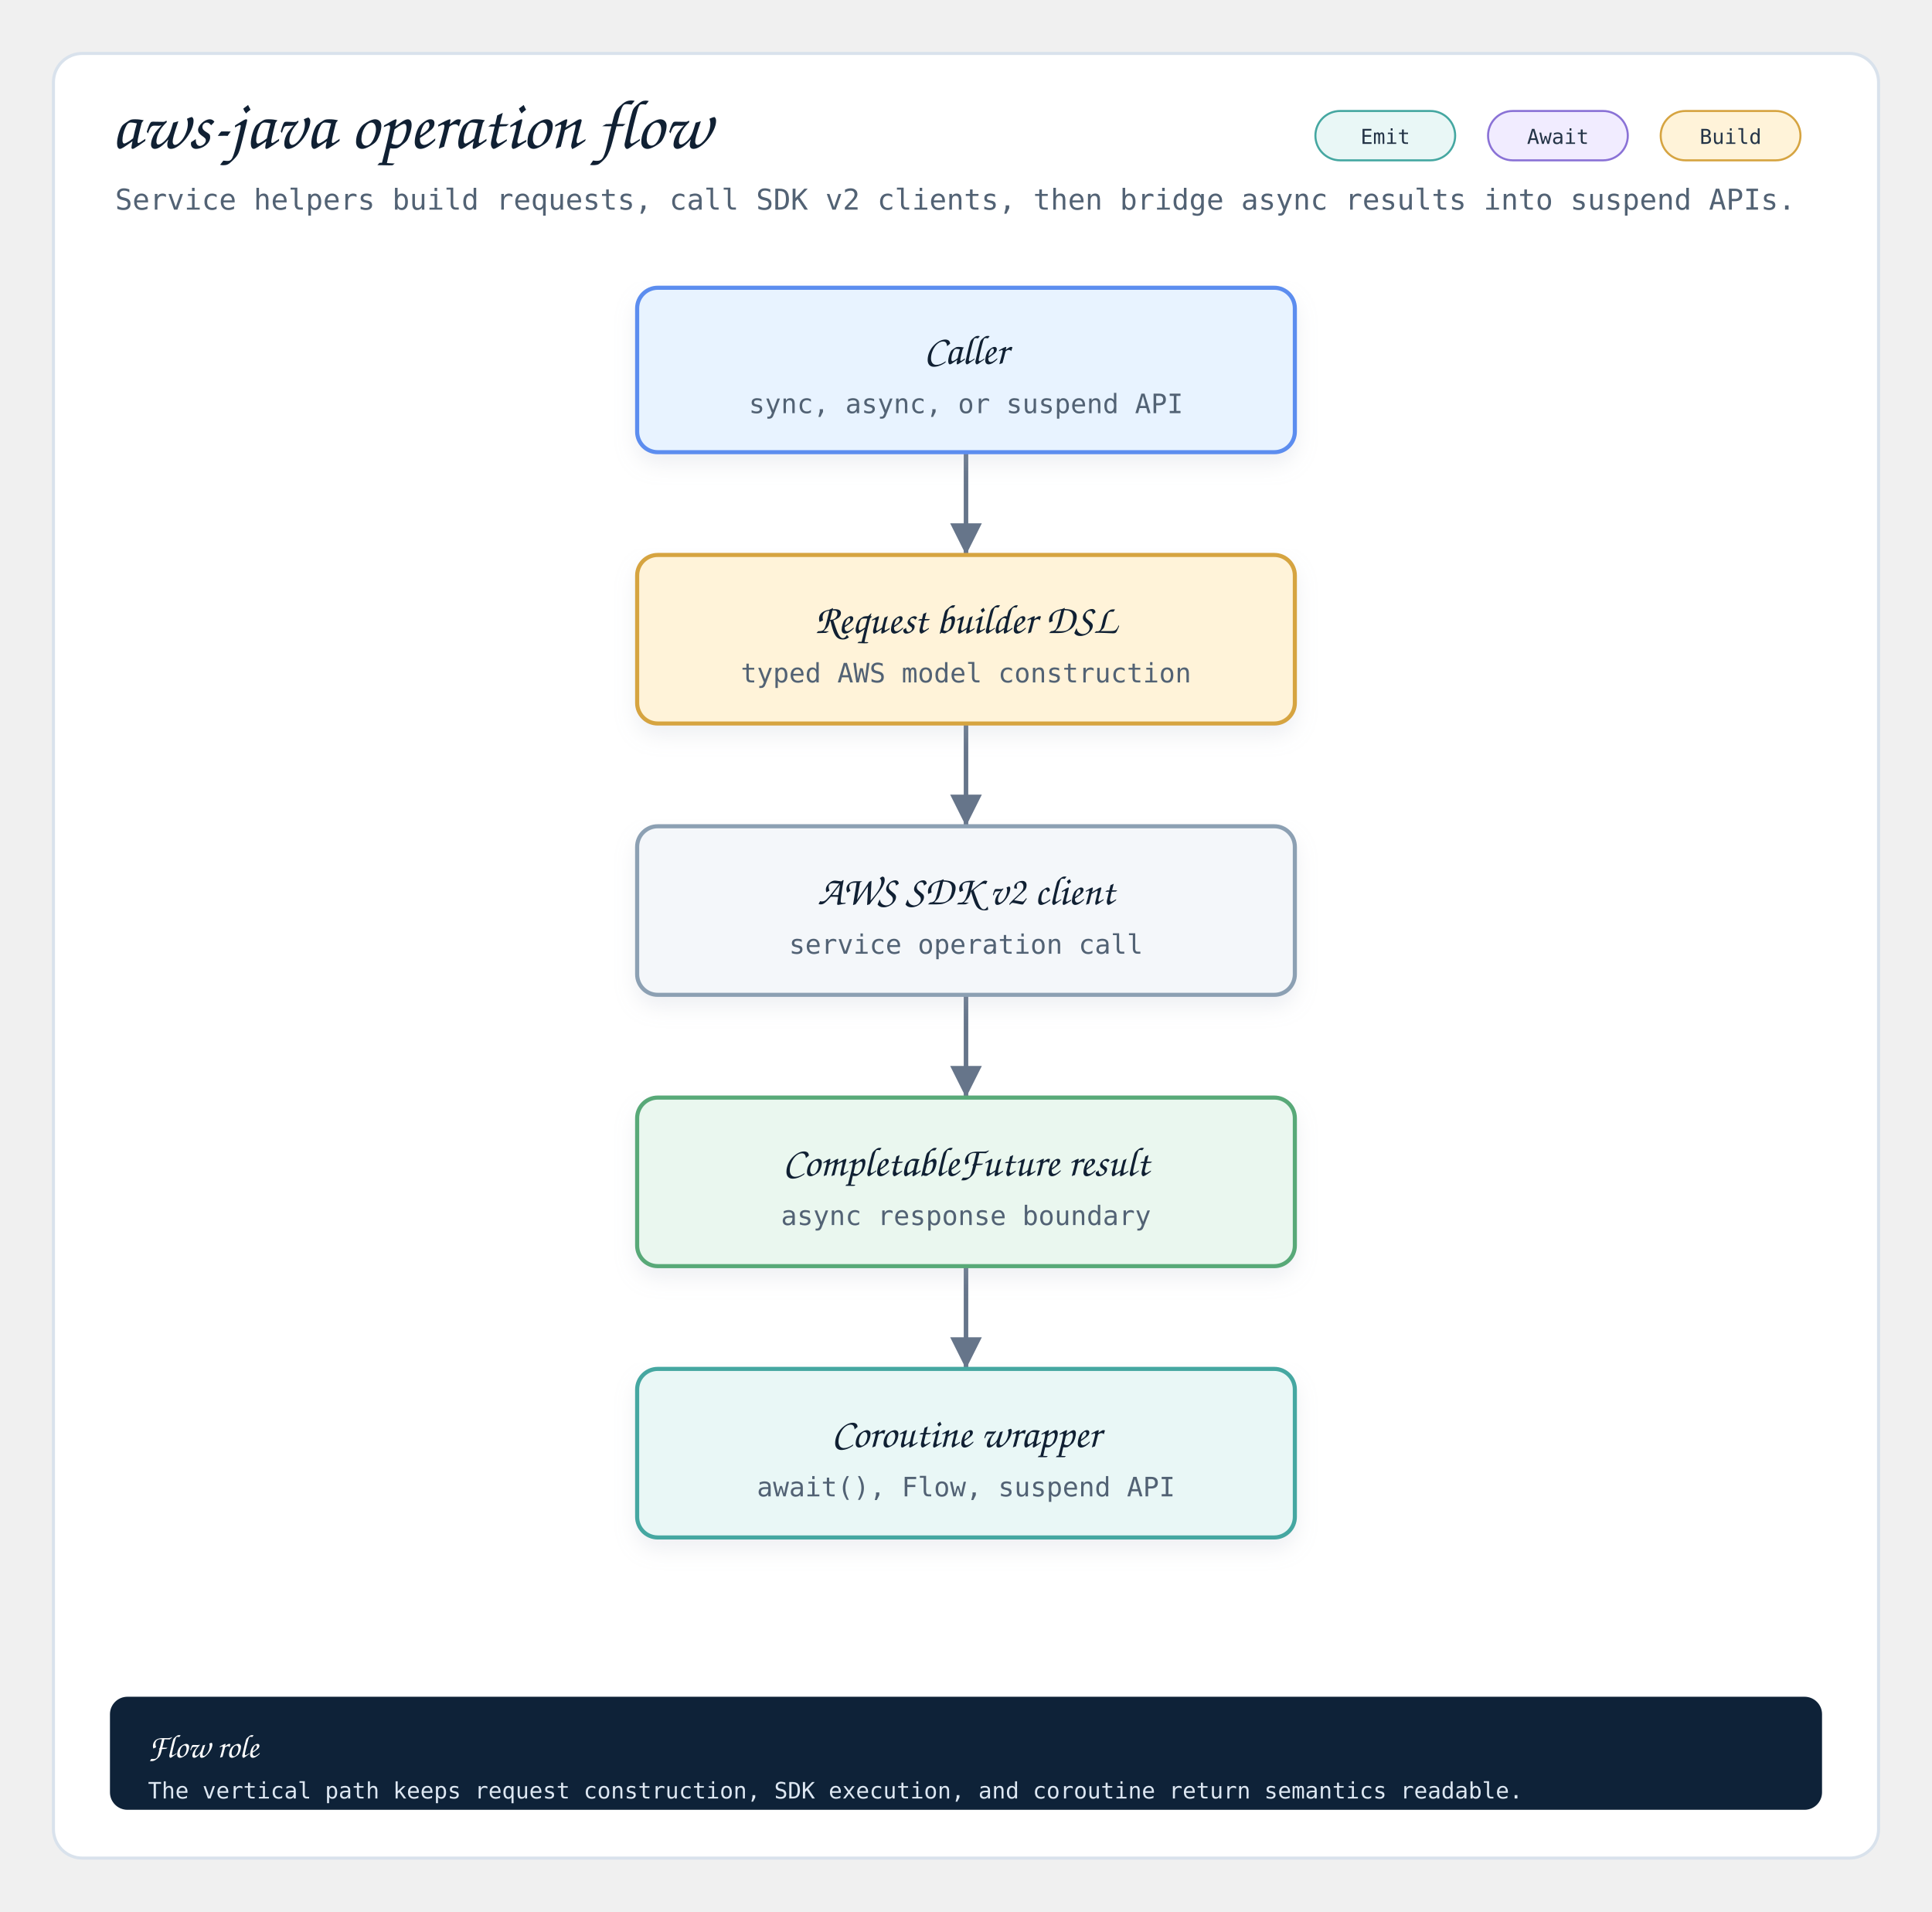
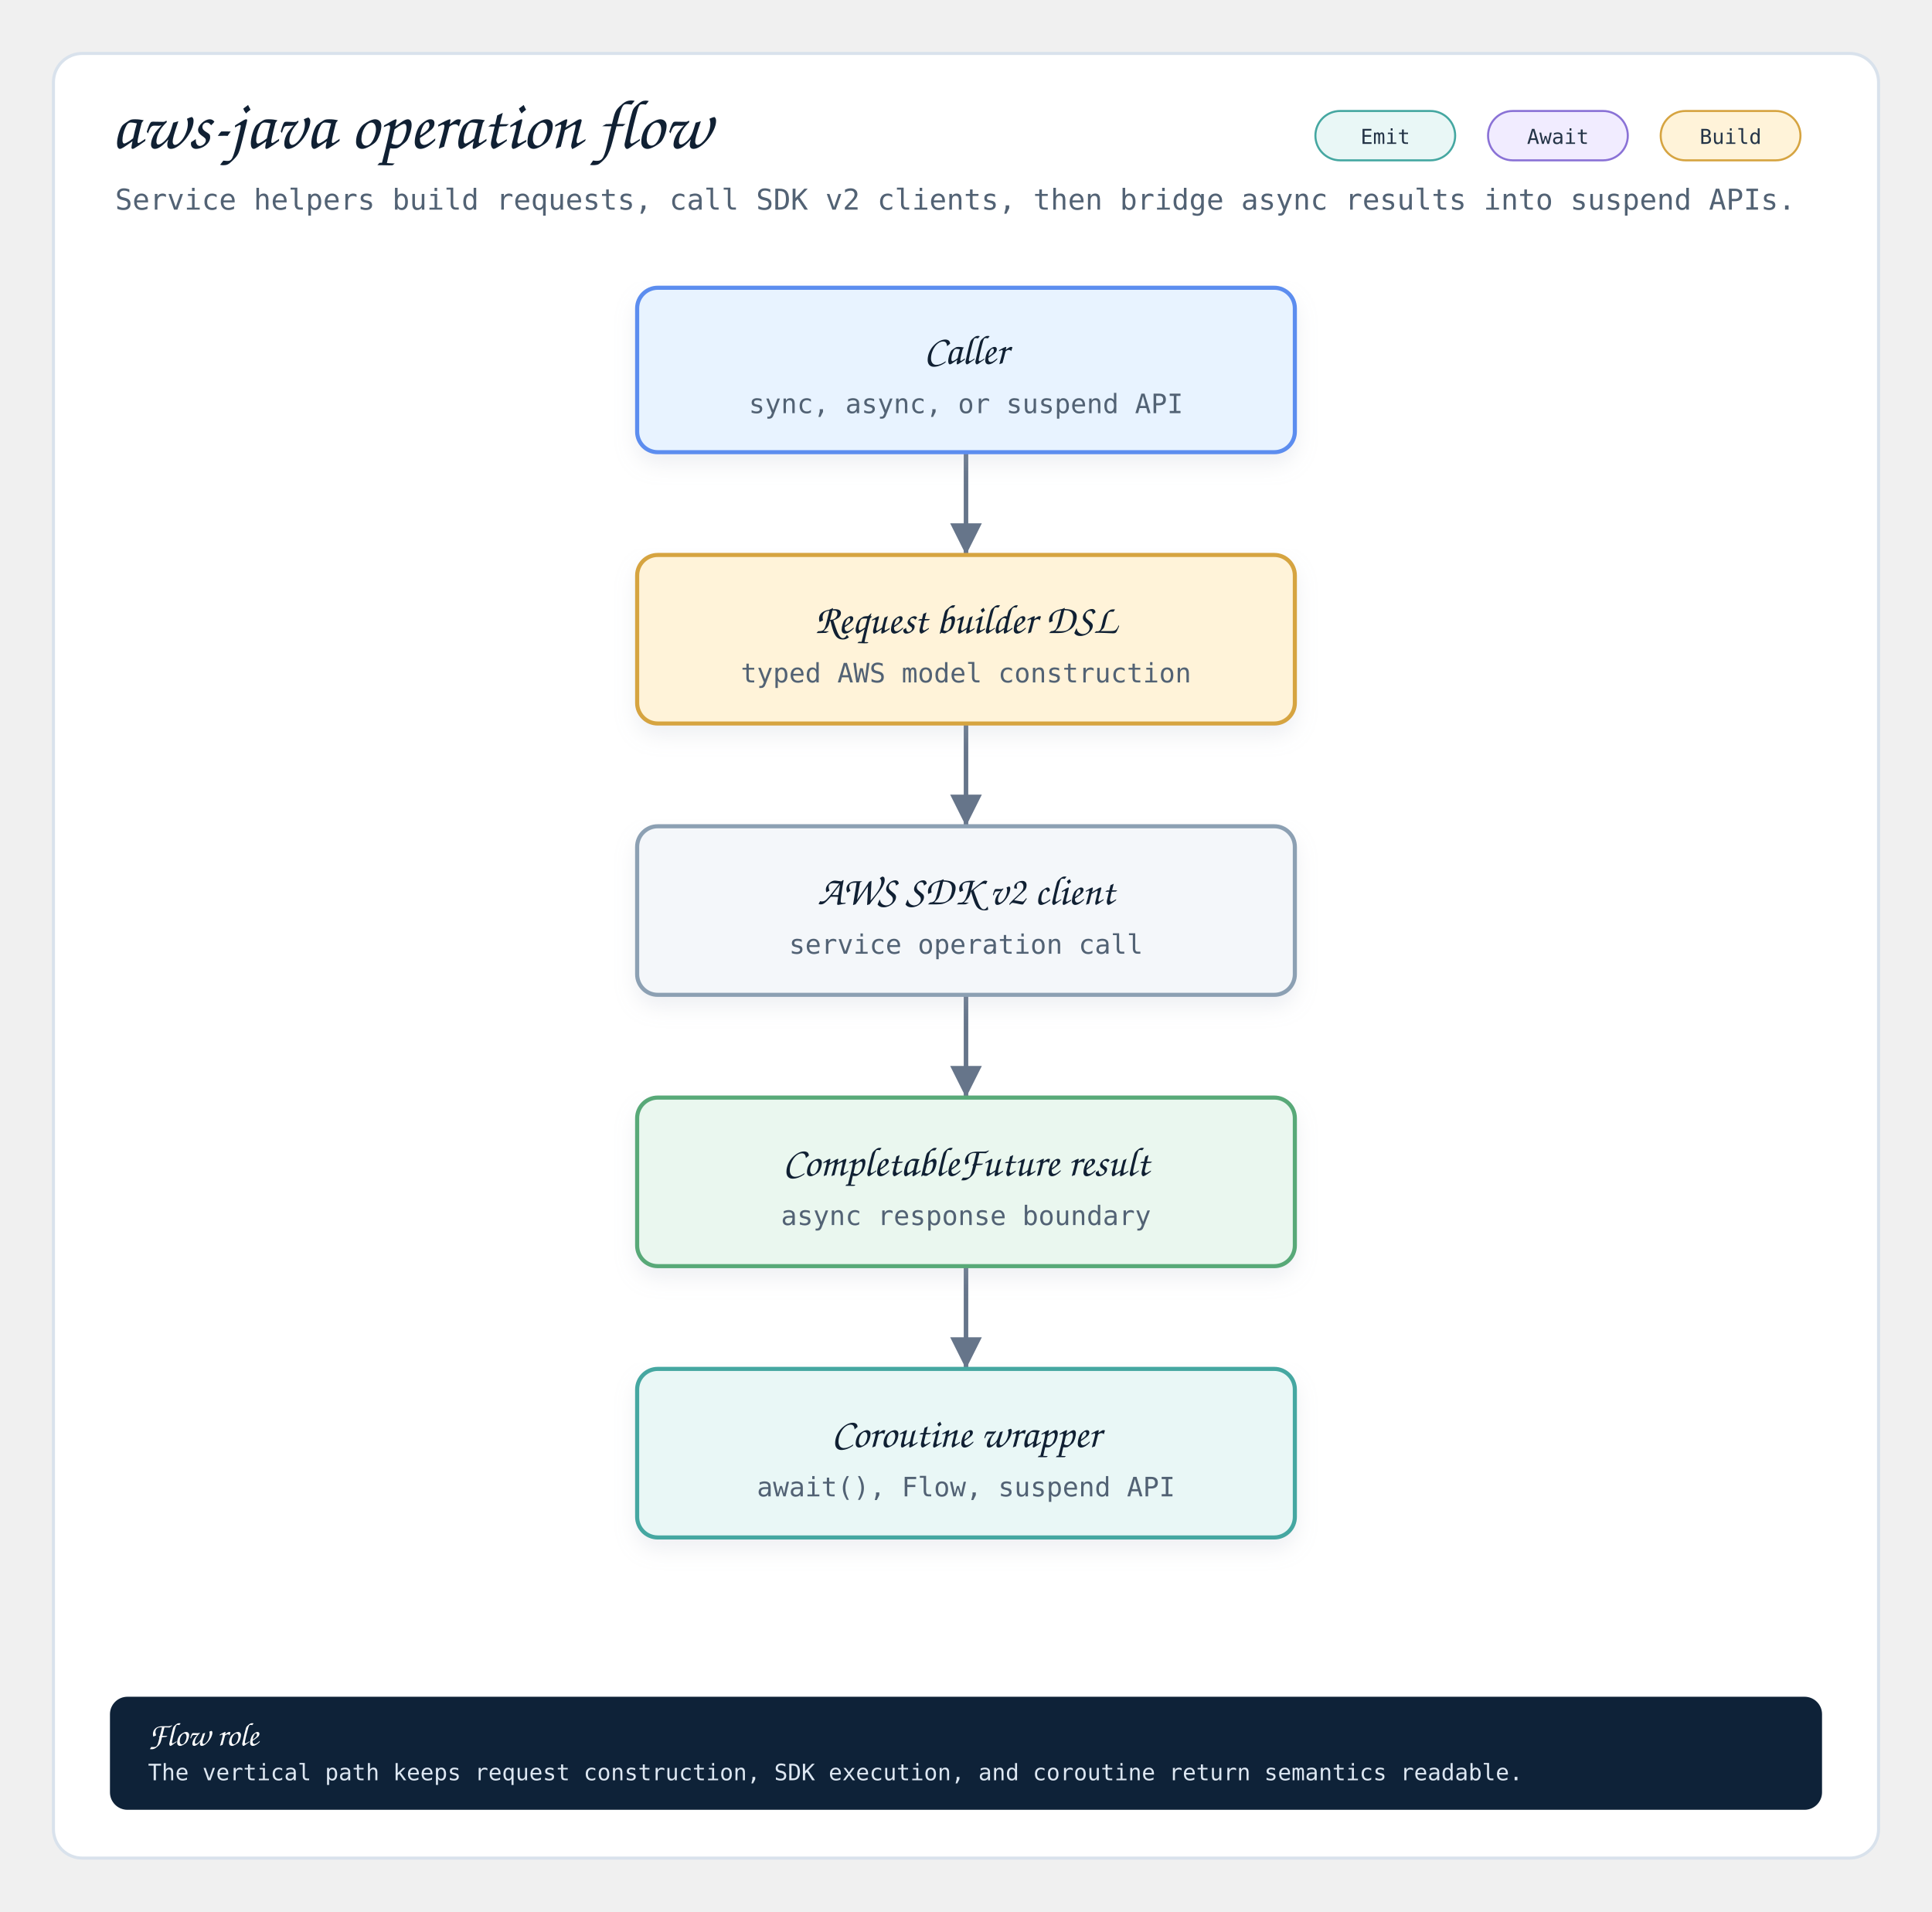
<svg xmlns="http://www.w3.org/2000/svg" width="940" height="930" viewBox="0 0 940 930" role="img" aria-label="aws-java operation flow">
  <defs>
    <marker id="arrow" markerWidth="9" markerHeight="9" refX="8" refY="4.5" orient="auto" markerUnits="strokeWidth">
      <path d="M1,1 L8,4.5 L1,8 Z" fill="#66758A" />
    </marker>
    <filter id="shadow" x="-10%" y="-10%" width="120%" height="130%">
      <feDropShadow dx="0" dy="5" stdDeviation="5" flood-color="#AAB7C6" flood-opacity="0.20" />
    </filter>
  </defs>
  <style>
  svg{background:#F5F7FA}
  .frame{fill:#FFFFFF;stroke:#D9E2EC;stroke-width:1.5}
  .title{font-family:"Architects Daughter","Comic Sans MS",cursive;font-size:34px;fill:#102033}
  .subtitle,.detail,.footer-detail{font-family:"Comic Mono","SFMono-Regular",Menlo,monospace;fill:#526274}
  .subtitle{font-size:14px}
  .card-title{font-family:"Architects Daughter","Comic Sans MS",cursive;font-size:20px;fill:#102033}
  .detail{font-size:13px}
  .chip{font-family:"Comic Mono","SFMono-Regular",Menlo,monospace;font-size:10px;fill:#243447}
  .card{stroke-width:2;filter:url(#shadow)}
  .edge{fill:none;stroke-width:2.2;marker-end:url(#arrow)}
  .edge-label{font-family:"Comic Mono","SFMono-Regular",Menlo,monospace;font-size:11px;fill:#344456}
  .label-bg{fill:#FFFFFF;stroke:#D9E2EC}
  .footer{fill:#0E2238;stroke:#0E2238}
  .footer-title{font-family:"Architects Daughter","Comic Sans MS",cursive;font-size:16px;fill:#FFFFFF}
  .footer-detail{font-size:11px;fill:#DDE7F2}
</style>
  <rect x="26" y="26" width="888" height="878" rx="14" class="frame" />
  <text class="title" x="54" y="72">aws-java operation flow</text>
  <text class="subtitle" x="56" y="102">Service helpers build requests, call SDK v2 clients, then bridge async results into suspend APIs.</text>
  <rect x="808" y="54" width="68" height="24" rx="12" fill="#FFF3D9" stroke="#D6A441" />
  <text class="chip" x="842" y="70" text-anchor="middle">Build</text>
  <rect x="724" y="54" width="68" height="24" rx="12" fill="#F1ECFF" stroke="#8A72D6" />
  <text class="chip" x="758" y="70" text-anchor="middle">Await</text>
  <rect x="640" y="54" width="68" height="24" rx="12" fill="#E9F7F6" stroke="#45A7A1" />
  <text class="chip" x="674" y="70" text-anchor="middle">Emit</text>
  <g>
    <g>
-       <path class="edge" d="M470 220 L470 245 L470 245 L470 270" stroke="#66758A" />
+       <path class="edge" d="M470 220 L470 252 L470 252 L470 270" stroke="#66758A" />
    </g>
    <g>
-       <path class="edge" d="M470 352 L470 377 L470 377 L470 402" stroke="#66758A" />
+       <path class="edge" d="M470 352 L470 384 L470 384 L470 402" stroke="#66758A" />
    </g>
    <g>
-       <path class="edge" d="M470 484 L470 509 L470 509 L470 534" stroke="#66758A" />
+       <path class="edge" d="M470 484 L470 516 L470 516 L470 534" stroke="#66758A" />
    </g>
    <g>
-       <path class="edge" d="M470 616 L470 641 L470 641 L470 666" stroke="#66758A" />
+       <path class="edge" d="M470 616 L470 648 L470 648 L470 666" stroke="#66758A" />
    </g>
  </g>
  <g id="caller">
    <rect class="card" x="310" y="140" width="320" height="80" rx="10" fill="#E8F3FF" stroke="#5B8DEF" />
    <text class="card-title" x="470" y="177" text-anchor="middle">Caller</text>
    <text class="detail" x="470" y="201" text-anchor="middle">sync, async, or suspend API</text>
  </g>
  <g id="builder">
    <rect class="card" x="310" y="270" width="320" height="82" rx="10" fill="#FFF3D9" stroke="#D6A441" />
    <text class="card-title" x="470" y="308" text-anchor="middle">Request builder DSL</text>
    <text class="detail" x="470" y="332" text-anchor="middle">typed AWS model construction</text>
  </g>
  <g id="client">
    <rect class="card" x="310" y="402" width="320" height="82" rx="10" fill="#F4F7FA" stroke="#8CA0B3" />
    <text class="card-title" x="470" y="440" text-anchor="middle">AWS SDK v2 client</text>
    <text class="detail" x="470" y="464" text-anchor="middle">service operation call</text>
  </g>
  <g id="future">
    <rect class="card" x="310" y="534" width="320" height="82" rx="10" fill="#EAF7EF" stroke="#58A978" />
    <text class="card-title" x="470" y="572" text-anchor="middle">CompletableFuture result</text>
    <text class="detail" x="470" y="596" text-anchor="middle">async response boundary</text>
  </g>
  <g id="suspend">
    <rect class="card" x="310" y="666" width="320" height="82" rx="10" fill="#E9F7F6" stroke="#45A7A1" />
    <text class="card-title" x="470" y="704" text-anchor="middle">Coroutine wrapper</text>
    <text class="detail" x="470" y="728" text-anchor="middle">await(), Flow, suspend API</text>
  </g>
  <rect class="footer" x="54" y="826" width="832" height="54" rx="8" />
-   <text class="footer-title" x="72" y="855">Flow role</text>
-   <text class="footer-detail" x="72" y="875">The vertical path keeps request construction, SDK execution, and coroutine return semantics readable.</text>
+   <text class="footer-title" x="72" y="845" dominant-baseline="middle">Flow role</text>
+   <text class="footer-detail" x="72" y="863" dominant-baseline="middle">The vertical path keeps request construction, SDK execution, and coroutine return semantics readable.</text>
</svg>
